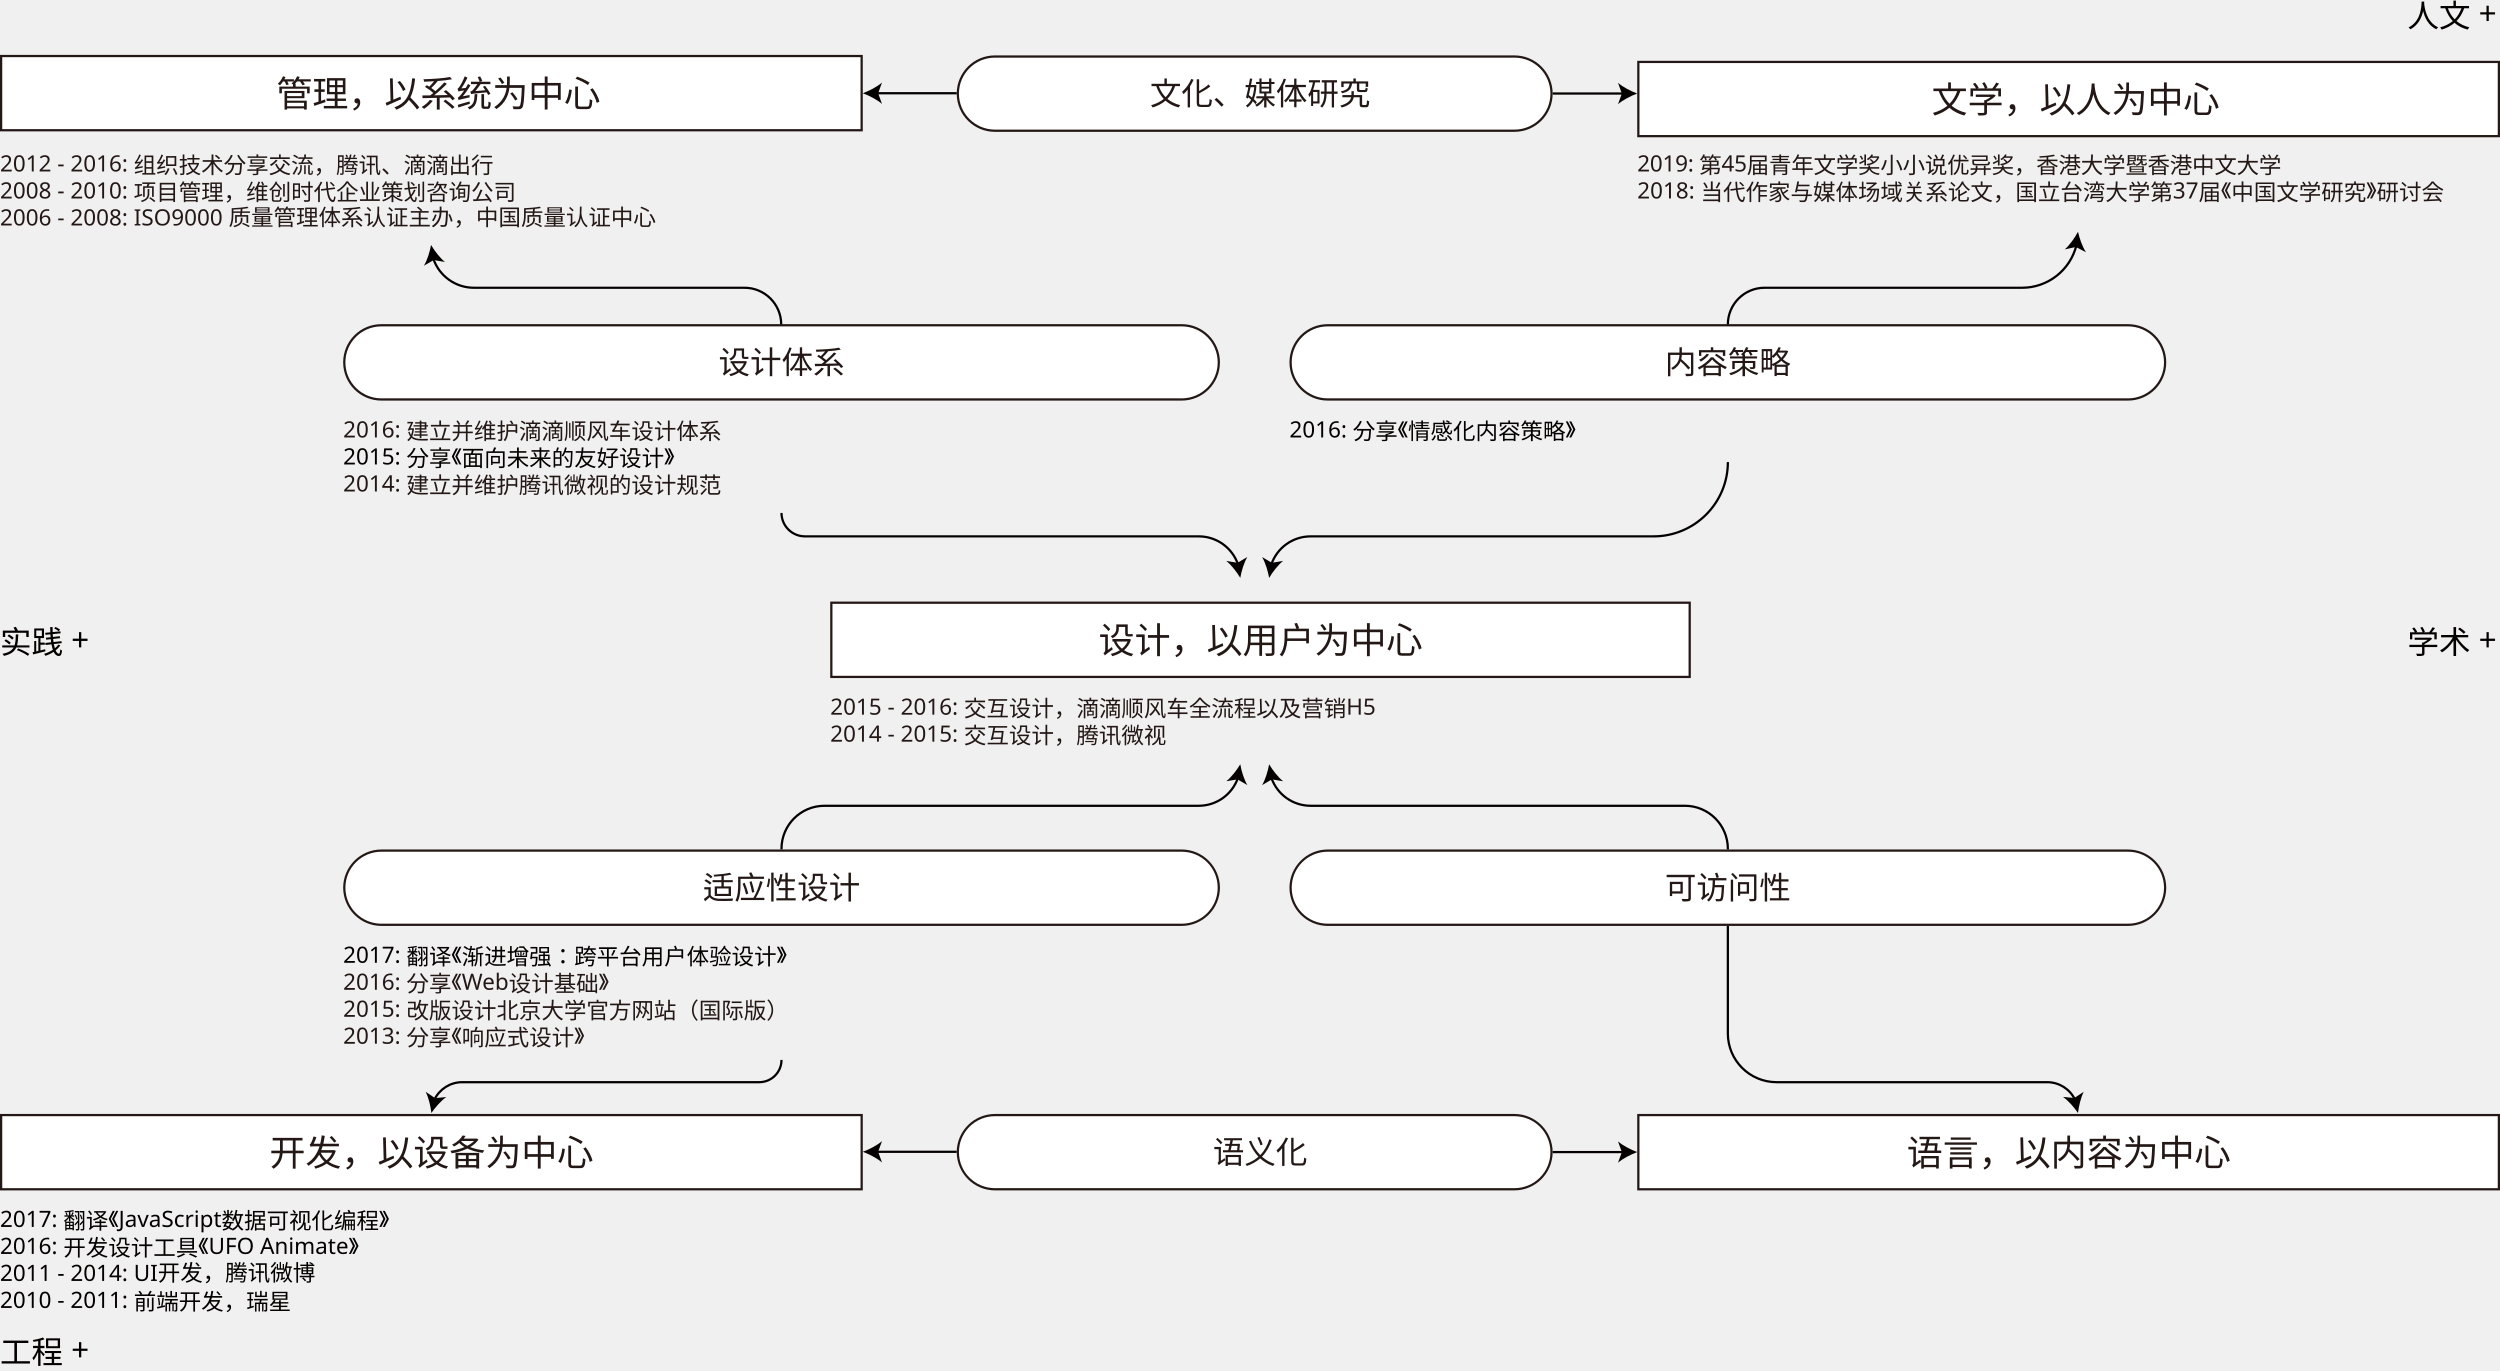
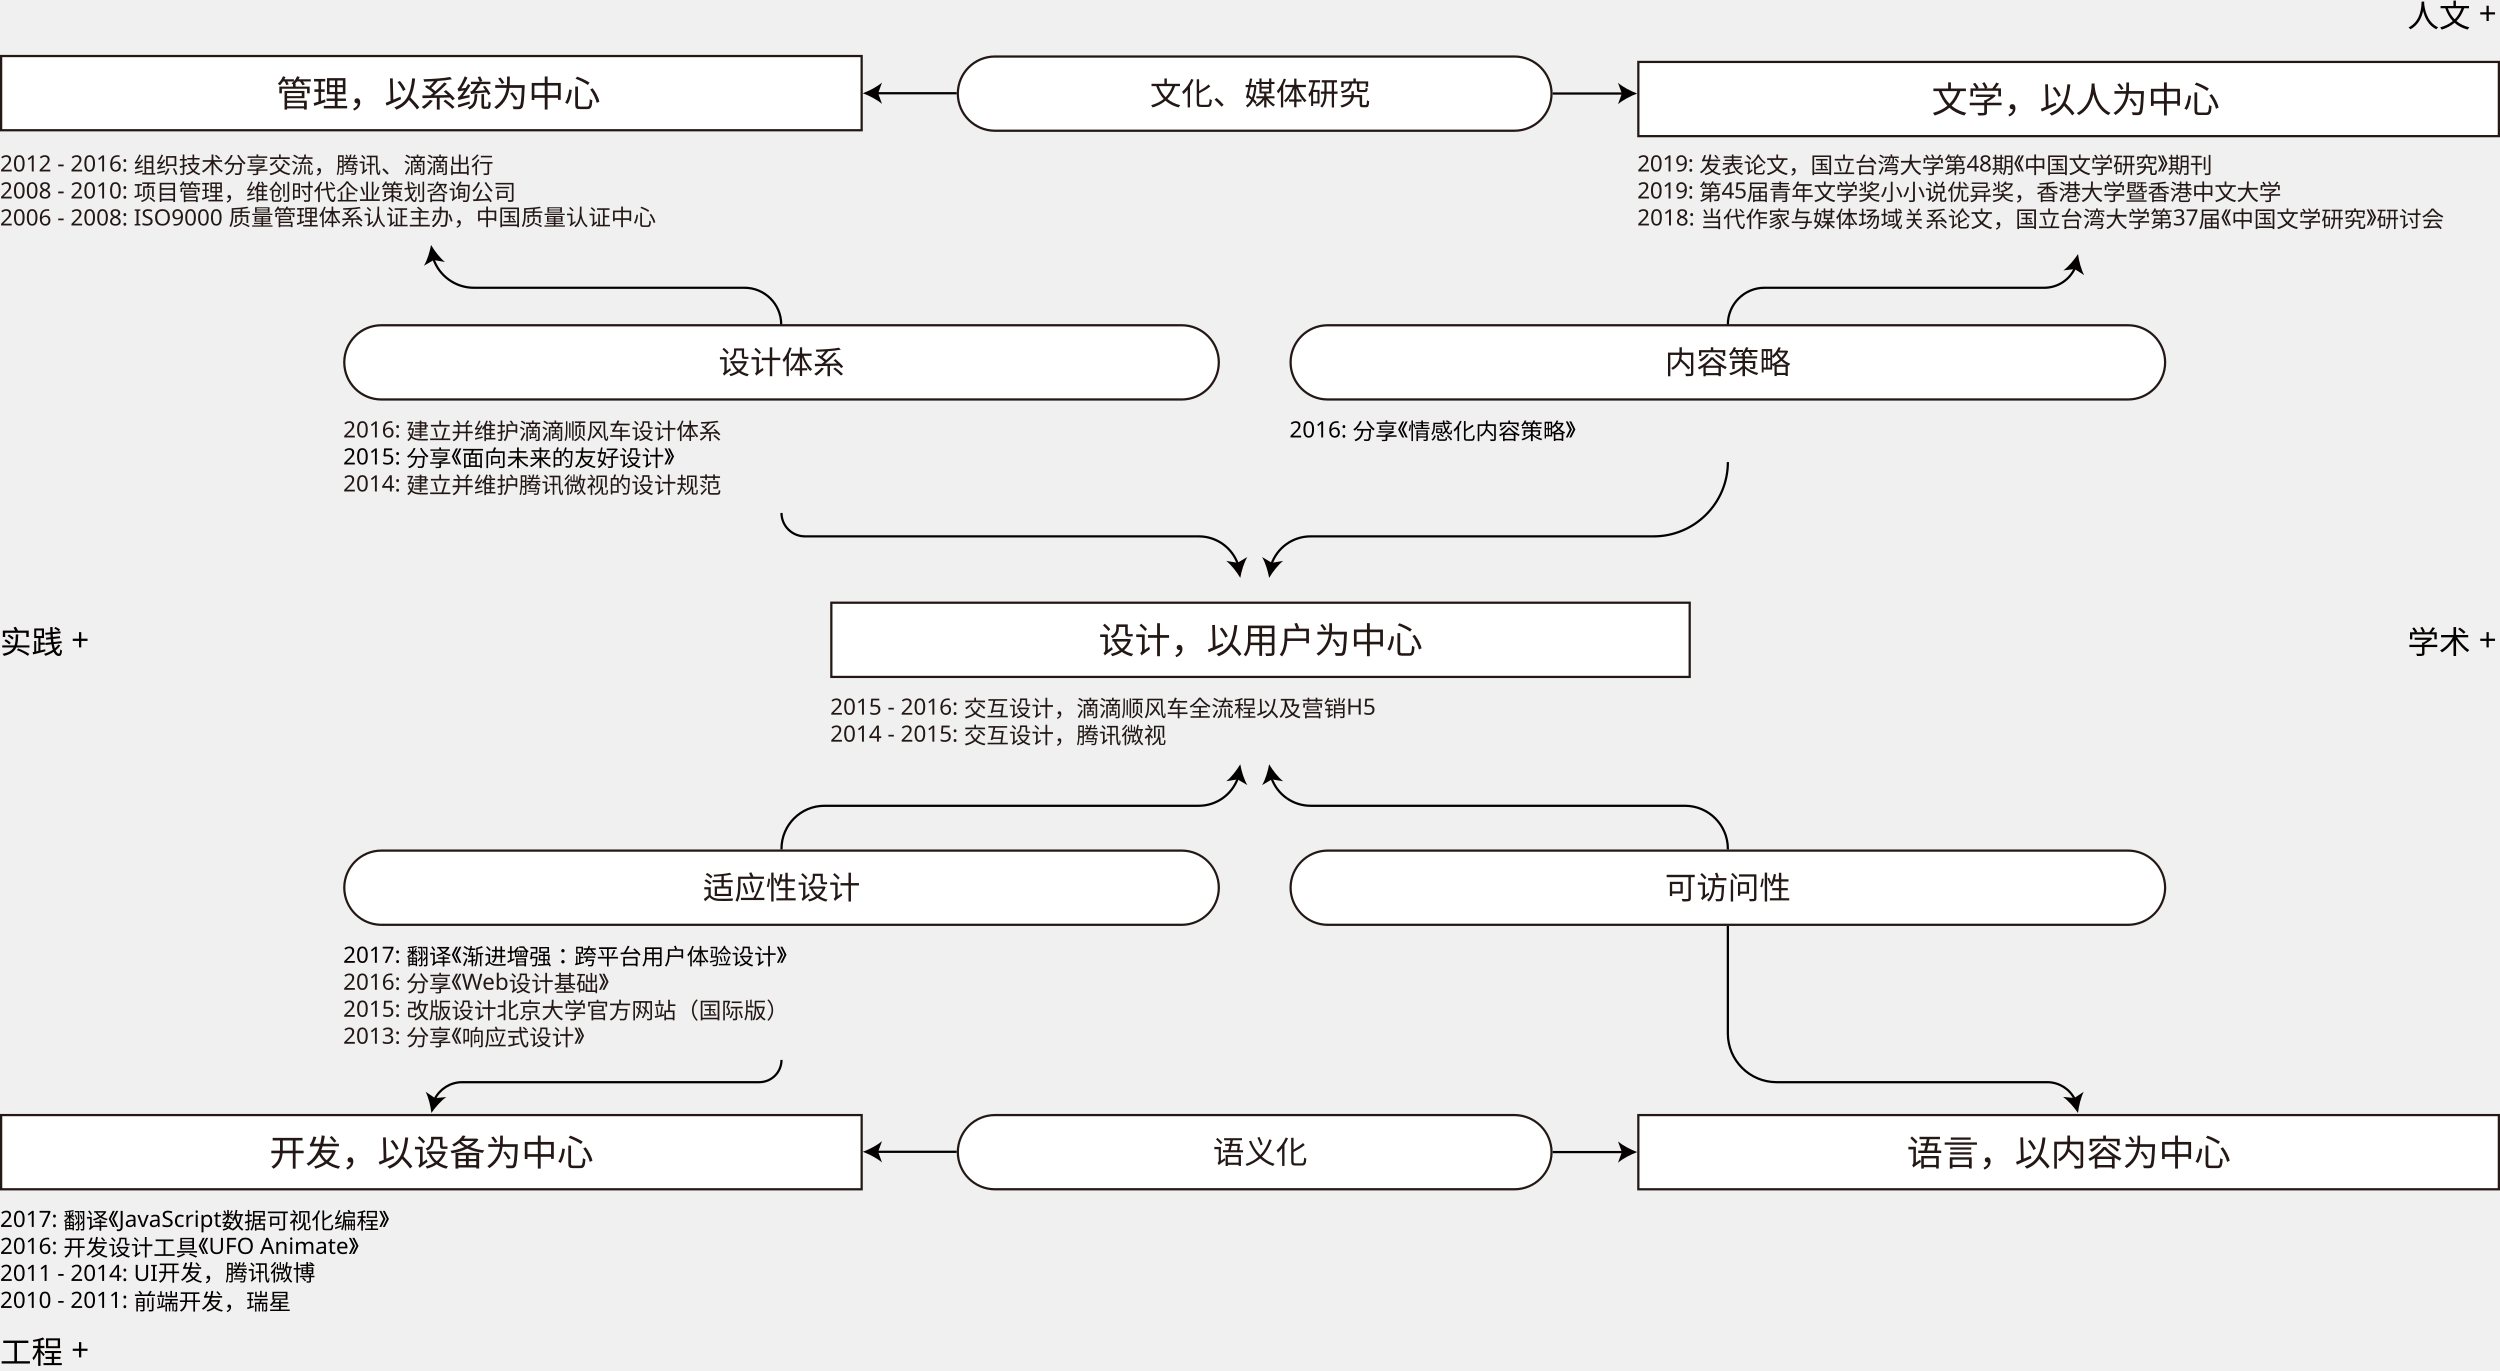
<svg xmlns="http://www.w3.org/2000/svg" viewBox="0 0 2223.29 1219.04">
  <defs>
    <style>.a{fill:#fff;}.b,.c,.d,.i,.j{fill:#231815;}.c{font-size:32px;}.c,.d,.l{font-family:PingFangSC-Regular-GBpc-EUC-H, PingFang SC;}.d,.l{font-size:28px;}.e,.i{font-size:20px;font-family:PingFangSC-Ultralight-GBpc-EUC-H, PingFang SC;}.e,.g,.l{fill:#040000;}.f,.h{fill:none;}.f{stroke:#040000;stroke-miterlimit:10;stroke-width:2px;}.j{font-size:12px;font-family:PingFangSC-Semibold-GBpc-EUC-H, PingFang SC;font-weight:700;}.k{letter-spacing:-0.01em;}</style>
  </defs>
  <rect class="a" x="1" y="991.65" width="765.28" height="66.03" />
  <path class="b" d="M765.29,992.65v64H2v-64H765.29m2-2H0v68H767.29v-68Z" />
  <text class="c" transform="translate(239.64 1036.71)">开发，以设备为中心</text>
  <rect class="a" x="1457.01" y="991.65" width="765.28" height="66.03" />
  <path class="b" d="M2221.29,992.65v64H1458v-64h763.28m2-2H1456v68h767.28v-68Z" />
  <text class="c" transform="translate(1695.7 1036.71)">语言，以内容为中心</text>
  <path class="a" d="M884.84,1057.68a33,33,0,1,1,0-66h462a33,33,0,0,1,0,66Z" />
  <path class="b" d="M1346.81,992.65a32,32,0,0,1,0,64h-462a32,32,0,1,1,0-64h462m0-2h-462a34.11,34.11,0,0,0-34,34h0a34.12,34.12,0,0,0,34,34h462a34.11,34.11,0,0,0,34-34h0a34.1,34.1,0,0,0-34-34Z" />
  <text class="d" transform="translate(1078.66 1034.71)">语义化</text>
  <path class="a" d="M339.17,822.48a33,33,0,0,1,0-66h711.74a33,33,0,1,1,0,66Z" />
  <path class="b" d="M1050.91,757.45a32,32,0,1,1,0,64H339.17a32,32,0,0,1,0-64h711.74m0-2H339.17a34.11,34.11,0,0,0-34,34h0a34.1,34.1,0,0,0,34,34h711.74a34.11,34.11,0,0,0,34-34h0a34.12,34.12,0,0,0-34-34Z" />
  <text class="d" transform="translate(625.04 799.52)">适应性设计</text>
  <text class="e" transform="translate(305.16 856.23)">2017: 翻译《渐进增强：跨平台用户体验设计》<tspan class="b">
      <tspan x="0" y="24">2016: 分享《Web设计基础》</tspan>
      <tspan x="0" y="48">2015: 改版设计北京大学官方网站（国际版）</tspan>
      <tspan x="0" y="72">2013: 分享《响应式设计》</tspan>
    </tspan>
  </text>
  <path class="a" d="M1180.74,822.48a33,33,0,1,1,0-66h711.74a33,33,0,0,1,0,66Z" />
  <path class="b" d="M1892.48,757.45a32,32,0,0,1,0,64H1180.74a32,32,0,1,1,0-64h711.74m0-2H1180.74a34.12,34.12,0,0,0-34,34h0a34.11,34.11,0,0,0,34,34h711.74a34.11,34.11,0,0,0,34-34h0a34.12,34.12,0,0,0-34-34Z" />
  <text class="d" transform="translate(1480.61 799.52)">可访问性</text>
  <text class="e" transform="translate(0 1091.15)">2017: 翻译《JavaScript数据可视化编程》<tspan x="0" y="24">2016: 开发设计工具《UFO Animate》</tspan>
    <tspan x="0" y="48">2011 - 2014: UI开发，腾讯微博</tspan>
    <tspan x="0" y="72">2010 - 2011: 前端开发，瑞星</tspan>
  </text>
  <path class="f" d="M1101,691.59a36.91,36.91,0,0,1-34.93,25H733.28A38.24,38.24,0,0,0,695,754.81v.64" />
  <path class="g" d="M1103,679.68c-3.1,5.2-7.91,11.48-12.44,15.09l10-1.66,8.74,5.1C1106.3,693.22,1104,685.64,1103,679.68Z" />
  <line class="f" x1="1443.94" y1="1024.56" x2="1380.82" y2="1024.56" />
  <path class="g" d="M1456,1024.56c-5.68-2.11-12.73-5.7-17.1-9.51l3.44,9.51-3.44,9.51C1443.28,1030.26,1450.33,1026.67,1456,1024.56Z" />
  <line class="f" x1="779.36" y1="1024.31" x2="850.82" y2="1024.31" />
  <path class="g" d="M767.29,1024.31c5.67,2.11,12.72,5.7,17.09,9.51l-3.44-9.51,3.44-9.51C780,1018.61,773,1022.21,767.29,1024.31Z" />
  <path class="f" d="M695,942.63a19.77,19.77,0,0,1-19.77,19.77H411.06A27.41,27.41,0,0,0,386.3,978" />
  <path class="g" d="M383.64,989.81c-.68-6-2.47-13.72-5.12-18.88l8.41,5.63,10.05-1C392.24,978.83,387.05,984.81,383.64,989.81Z" />
  <path class="h" d="M383.64,989.81" />
  <path class="h" d="M695,931.21" />
  <path class="h" d="M1536.61,891.79" />
  <path class="f" d="M1130.62,691.59a36.91,36.91,0,0,0,34.93,25h332.81a38.24,38.24,0,0,1,38.25,38.24v.64" />
  <path class="g" d="M1128.66,679.68c-1.05,6-3.31,13.54-6.27,18.53l8.73-5.1,10,1.66C1136.56,691.16,1131.75,684.88,1128.66,679.68Z" />
  <rect class="a" x="739.32" y="535.95" width="763.35" height="66.03" />
  <path class="b" d="M1501.67,537v64H740.32V537h761.35m2-2H738.32v68h765.35V535Z" />
  <text class="c" transform="translate(977 581.01)">设计，以用户为中心</text>
  <text class="i" transform="translate(738.32 635.59)">2015 - 2016: 交互设计，滴滴顺风车全流程以及营销H5<tspan x="0" y="24">2014 - 2015: 交互设计，腾讯微视</tspan>
  </text>
  <rect class="a" x="1" y="49.83" width="765.28" height="66.03" />
  <path class="b" d="M765.28,50.83v64H2v-64H765.28m2-2H0v68H767.28v-68Z" />
  <text class="c" transform="translate(245.79 94.9)">管理，以系统为中心</text>
  <text class="i" transform="translate(0 152.49)">2012 - 2016: 组织技术分享交流，腾讯、滴滴出行<tspan x="0" y="24">2008 - 2010: 项目管理，维创时代企业策划咨询公司</tspan>
    <tspan x="0" y="48">2006 - 2008: ISO9000 质量管理体系认证主办，中国质量认证中心</tspan>
  </text>
  <text class="j" transform="translate(1168.41 65.81)">滚滚长江东逝水</text>
  <rect class="a" x="1457.01" y="55.08" width="765.29" height="66.03" />
  <path class="b" d="M2221.29,56.08v64H1458v-64h763.28m2-2H1456v68h767.28v-68Z" />
  <text class="c" transform="translate(1717.8 100.15)">文学，以人为中心</text>
  <text class="i" transform="translate(1456.01 152.49)">
-     <tspan class="k">2019: 第45届青年文学奖小小说优异奖，香港大学暨香港中文大学</tspan>
-     <tspan x="0" y="24">2018: 当代作家与媒体场域关系论文，国立台湾大学第37届《中国文学研究》研讨会</tspan>
+     <tspan class="k">2019: 发表论文，国立台湾大学第48期《中国文学研究》期刊<tspan x="0" y="24">2019: 第45届青年文学奖小小说优异奖，香港大学暨香港中文大学</tspan>
+     </tspan>
+     <tspan x="0" y="48">2018: 当代作家与媒体场域关系论文，国立台湾大学第37届《中国文学研究》研讨会</tspan>
  </text>
  <path class="a" d="M1180.74,355.29a33,33,0,1,1,0-66h711.74a33,33,0,0,1,0,66Z" />
  <path class="b" d="M1892.48,290.26a32,32,0,0,1,0,64H1180.74a32,32,0,1,1,0-64h711.74m0-2H1180.74a34,34,0,1,0,0,68h711.74a34,34,0,0,0,0-68Z" />
  <text class="d" transform="translate(1480.61 332.33)">内容策略</text>
  <text class="e" transform="translate(1146.72 389.04)">2016: 分享《情感化内容策略》</text>
  <path class="a" d="M339.17,355.29a33,33,0,0,1,0-66h711.74a33,33,0,1,1,0,66Z" />
  <path class="b" d="M1050.91,290.26a32,32,0,1,1,0,64H339.17a32,32,0,0,1,0-64h711.74m0-2H339.17a34,34,0,0,0,0,68h711.74a34,34,0,1,0,0-68Z" />
  <text class="d" transform="translate(639.04 332.33)">设计体系</text>
  <text class="i" transform="translate(305.16 389.04)">2016: 建立并维护滴滴顺风车设计体系<tspan class="g">
      <tspan x="0" y="24">2015: 分享《面向未来的友好设计》</tspan>
    </tspan>
    <tspan x="0" y="48">2014: 建立并维护腾讯微视的设计规范</tspan>
  </text>
  <path class="f" d="M1536.61,823.48v95.59h0a43.33,43.33,0,0,0,43.32,43.33h240.66A27.41,27.41,0,0,1,1845.35,978" />
  <path class="g" d="M1848,989.81c-3.41-5-8.6-11-13.35-14.3l10.06,1,8.41-5.63C1850.48,976.09,1848.69,983.79,1848,989.81Z" />
  <path class="f" d="M694.74,288.56h0a32.65,32.65,0,0,0-32.65-32.65H421.43a38.09,38.09,0,0,1-36.18-26.17" />
  <path class="g" d="M383.34,217.82c3.07,5.22,7.85,11.53,12.36,15.16l-10-1.72L377,236.32C380,231.35,382.27,223.78,383.34,217.82Z" />
  <path class="f" d="M1101,502a36.91,36.91,0,0,0-34.93-25H715.89A20.85,20.85,0,0,1,695,456.17" />
  <path class="g" d="M1103,513.91c1-6,3.31-13.54,6.27-18.53l-8.74,5.11-10-1.67C1095.08,502.43,1099.9,508.71,1103,513.91Z" />
  <path class="h" d="M1536.61,410.94" />
  <path class="f" d="M1130.62,502a36.91,36.91,0,0,1,34.93-25h305a66.09,66.09,0,0,0,66.08-66.08h0" />
  <path class="g" d="M1128.66,513.91c3.09-5.2,7.91-11.48,12.44-15.09l-10,1.67-8.73-5.11C1125.35,500.37,1127.61,508,1128.66,513.91Z" />
  <path class="h" d="M1848,140.68" />
-   <path class="f" d="M1536.61,288.56h0a32.65,32.65,0,0,1,32.66-32.65h229a49.82,49.82,0,0,0,48.33-37.8" />
-   <path class="g" d="M1848,206.12c1.32,5.92,3.92,13.39,7.11,18.23l-9-4.7-9.89,2.12C1840.63,218,1845.15,211.47,1848,206.12Z" />
+   <path class="f" d="M1536.61,288.56h0a32.65,32.65,0,0,1,32.66-32.65H1818a30,30,0,0,0,27.57-18.16" />
+   <path class="g" d="M1848,225.92c.8,6,2.74,13.67,5.49,18.78l-8.52-5.46-10,1.24C1839.63,237.07,1844.7,231,1848,225.92Z" />
  <path class="a" d="M884.84,116.29a33,33,0,1,1,0-66h462a33,33,0,0,1,0,66Z" />
  <path class="b" d="M1346.81,51.26a32,32,0,0,1,0,64h-462a32,32,0,1,1,0-64h462m0-2h-462a34,34,0,1,0,0,68h462a34,34,0,0,0,0-68Z" />
  <text class="d" transform="translate(1022.66 93.32)">文化、媒体研究</text>
  <line class="f" x1="1443.94" y1="83.17" x2="1380.82" y2="83.17" />
  <path class="g" d="M1456,83.17c-5.68-2.11-12.73-5.7-17.1-9.51l3.44,9.51-3.44,9.51C1443.28,88.87,1450.33,85.28,1456,83.17Z" />
  <line class="f" x1="779.35" y1="82.92" x2="850.82" y2="82.92" />
  <path class="g" d="M767.28,82.92C773,85,780,88.62,784.38,92.43l-3.44-9.51,3.44-9.51C780,77.22,773,80.82,767.28,82.92Z" />
  <text class="l" transform="translate(2141.03 581.16)">学术 +</text>
  <text class="l" transform="translate(0 581.16)">实践 +</text>
  <text class="l" transform="translate(0 1212.55)">工程 +</text>
  <text class="l" transform="translate(2141.03 24.08)">人文 +</text>
</svg>
